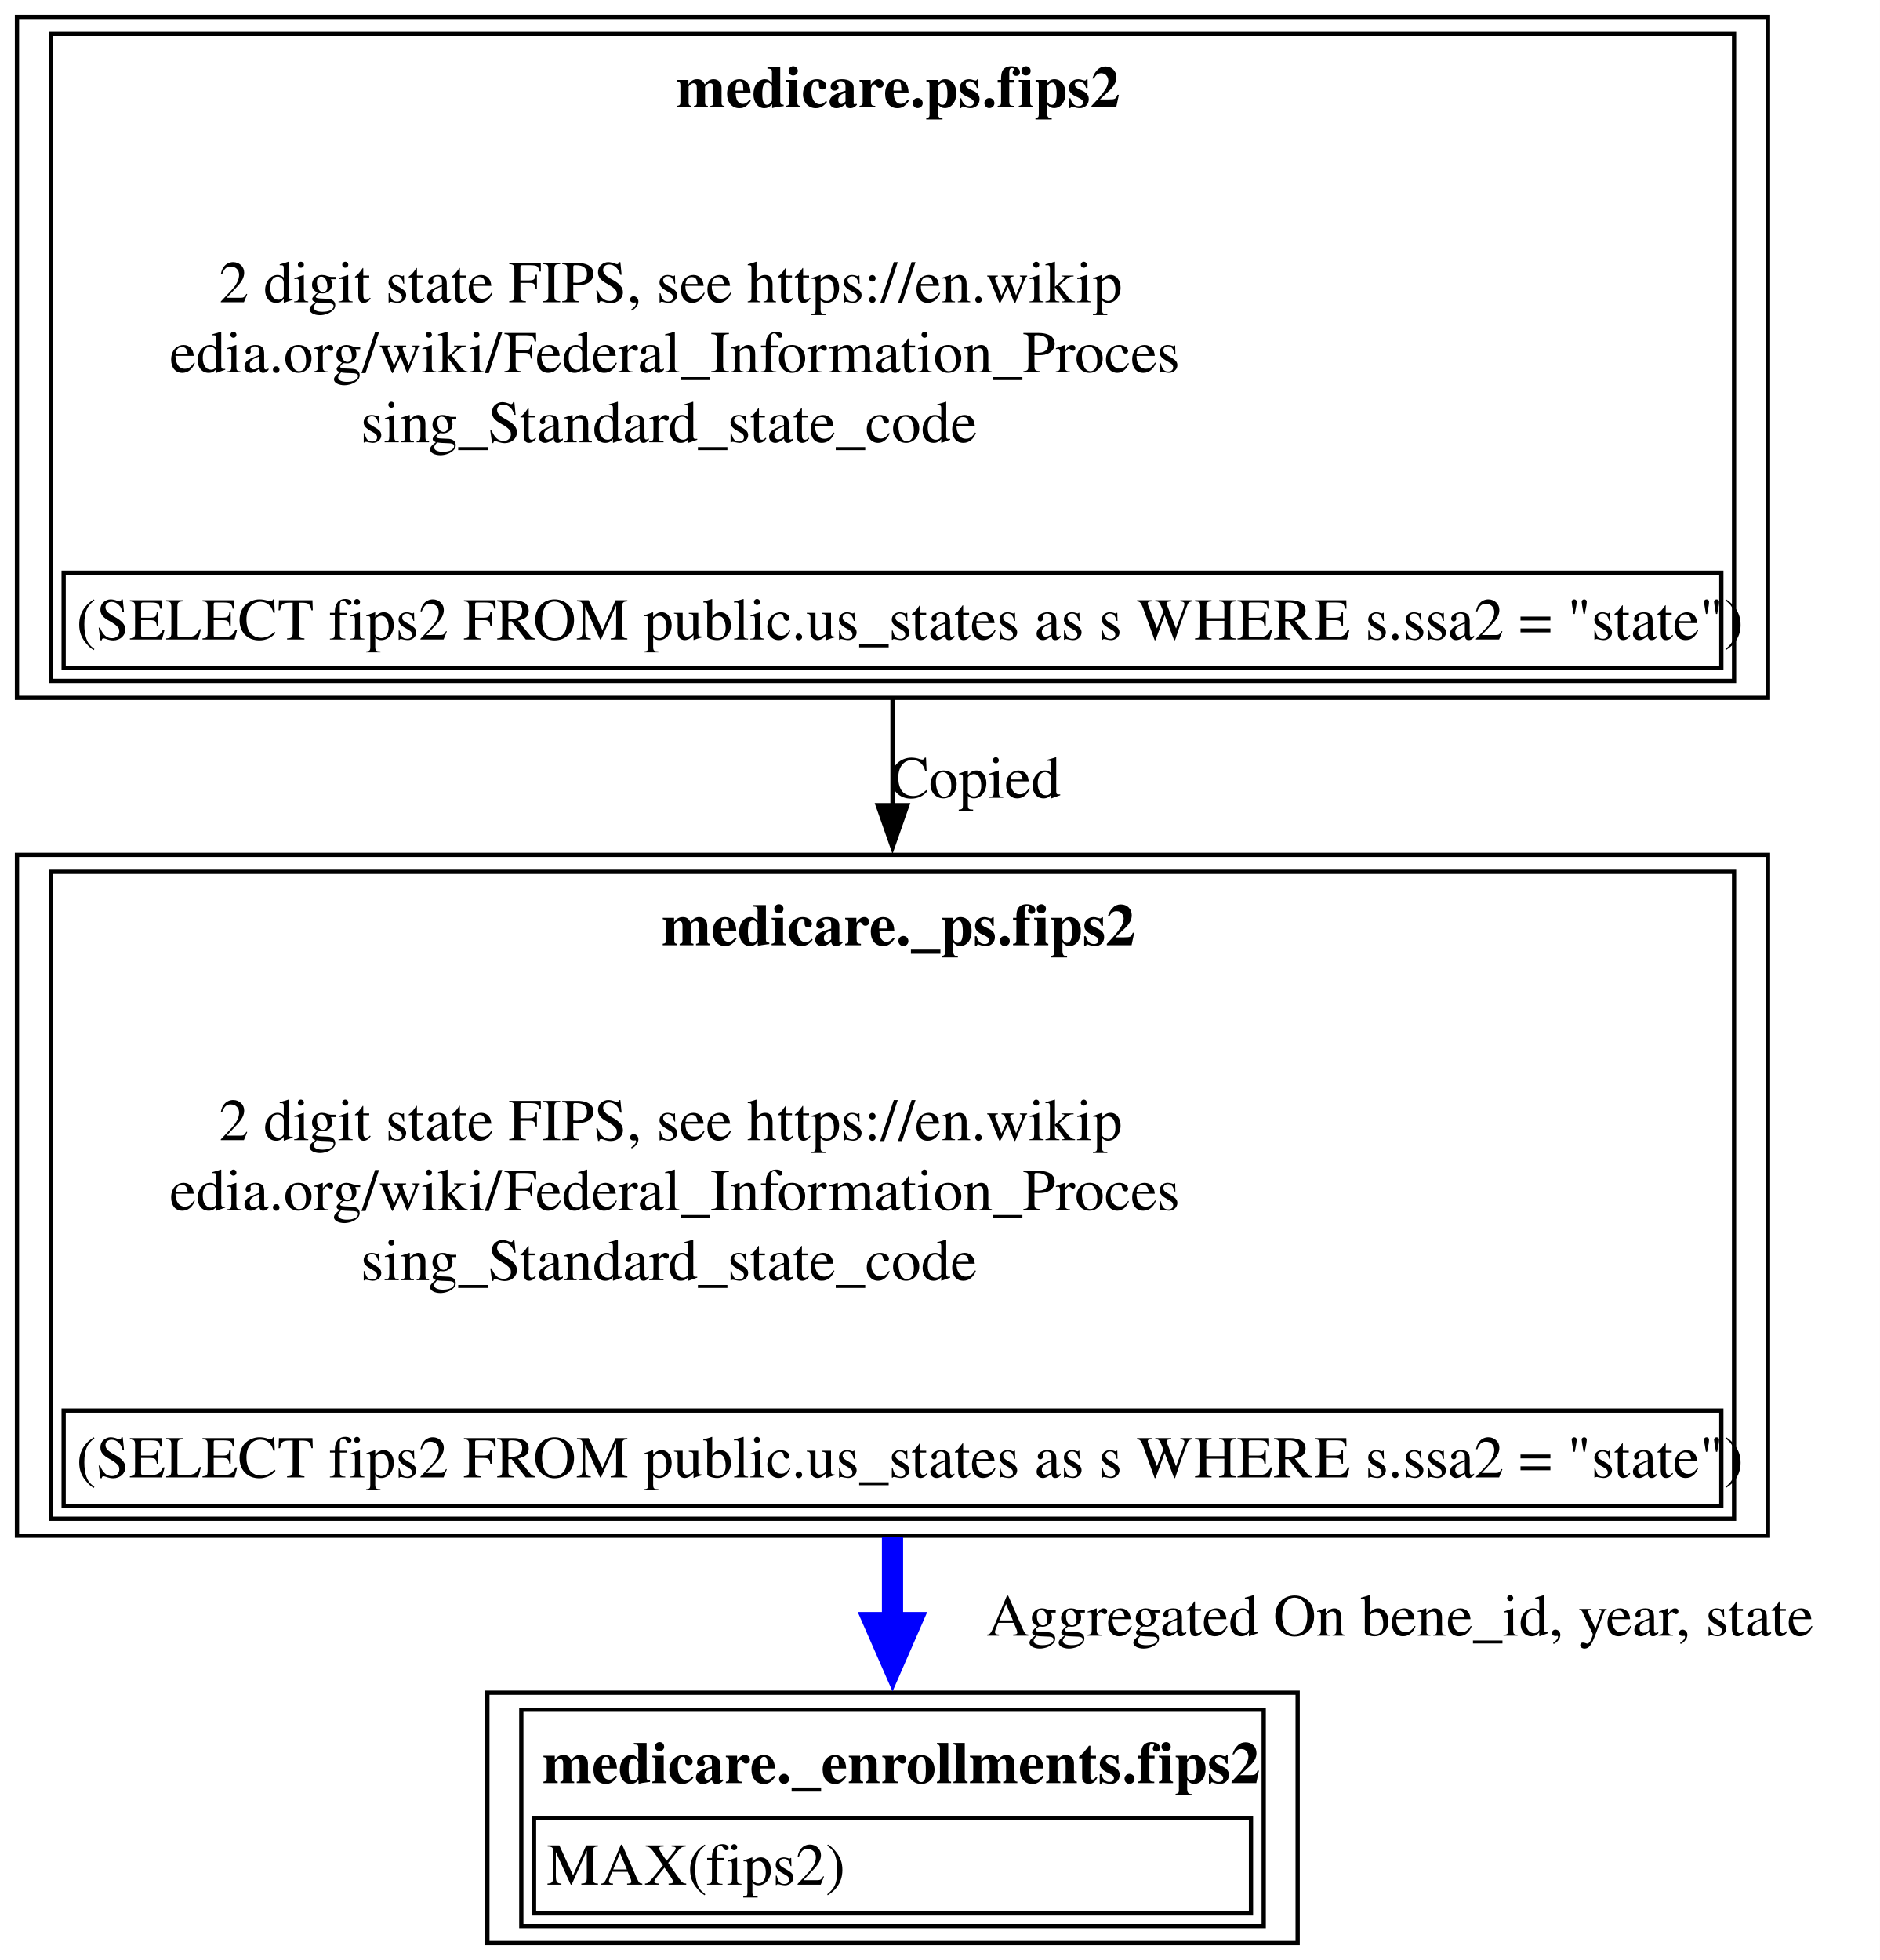
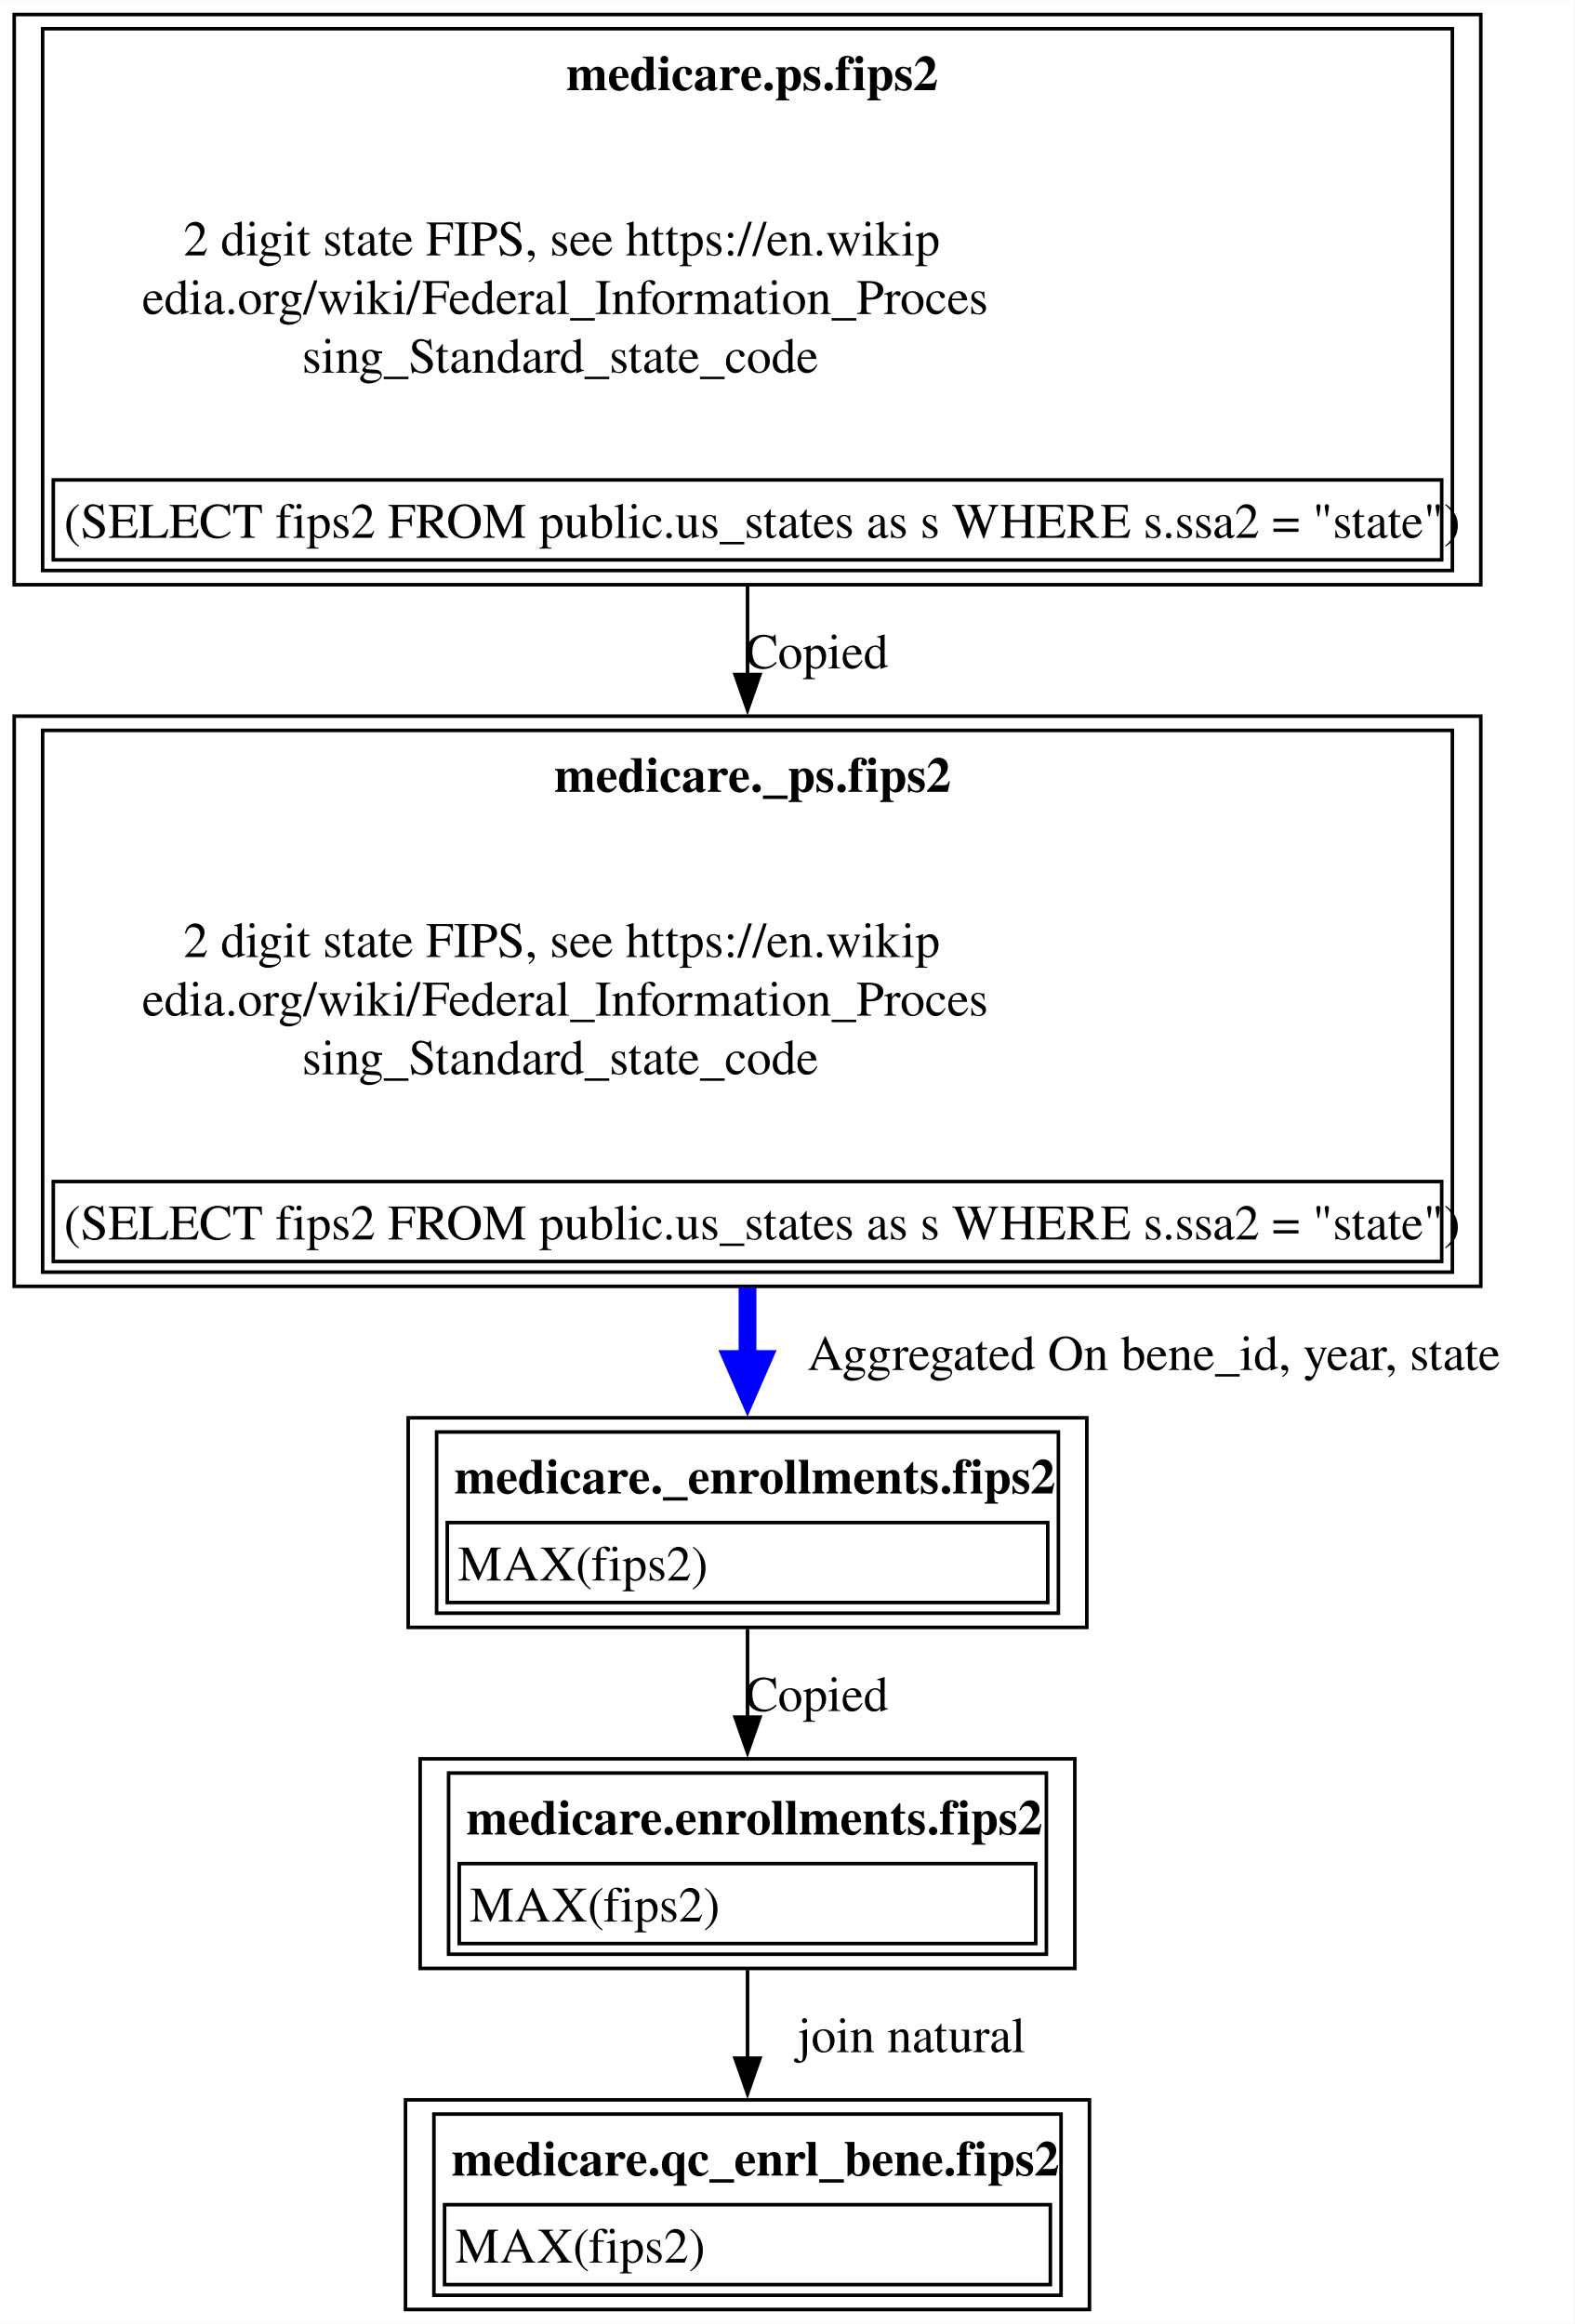
- <svg xmlns="http://www.w3.org/2000/svg" xmlns:xlink="http://www.w3.org/1999/xlink" width="443pt" height="462pt" viewBox="0.00 0.00 443.00 462.00">
-   <g id="graph0" class="graph" transform="scale(1 1) rotate(0) translate(4 458)">
-     <polygon fill="white" stroke="none" points="-4,4 -4,-458 439.12,-458 439.12,4 -4,4" />
+ <svg xmlns="http://www.w3.org/2000/svg" xmlns:xlink="http://www.w3.org/1999/xlink" width="443pt" height="654pt" viewBox="0.00 0.00 443.12 654.00">
+   <g id="graph0" class="graph" transform="scale(1 1) rotate(0) translate(4 650)">
+     <polygon fill="white" stroke="none" points="-4,4 -4,-650 439.12,-650 439.12,4 -4,4" />
    <g id="node1" class="node">
      <g id="a_node1">
-         <a xlink:href="../medicare._enrollments/fips2.html" xlink:title="&lt;TABLE&gt;" target="_blank">
-           <polygon fill="none" stroke="black" points="301.88,-59 110.88,-59 110.88,0 301.88,0 301.88,-59" />
-           <text xml:space="preserve" text-anchor="start" x="123.88" y="-37.7" font-family="Times,serif" font-weight="bold" font-size="14.00">medicare._enrollments.fips2</text>
-           <polygon fill="none" stroke="black" points="121.88,-7 121.88,-29.5 290.88,-29.5 290.88,-7 121.88,-7" />
-           <text xml:space="preserve" text-anchor="start" x="124.88" y="-13.75" font-family="Times,serif" font-size="14.00">MAX(fips2)</text>
-           <polygon fill="none" stroke="black" points="118.88,-4 118.88,-55 293.88,-55 293.88,-4 118.88,-4" />
+         <a xlink:href="../medicare.qc_enrl_bene/fips2.html" xlink:title="&lt;TABLE&gt;" target="_blank">
+           <polygon fill="none" stroke="black" points="302.62,-59 110.12,-59 110.12,0 302.62,0 302.62,-59" />
+           <text text-anchor="start" x="123.12" y="-37.7" font-family="Times,serif" font-weight="bold" font-size="14.00">medicare.qc_enrl_bene.fips2</text>
+           <polygon fill="none" stroke="black" points="121.12,-7 121.12,-29.5 291.62,-29.5 291.62,-7 121.12,-7" />
+           <text text-anchor="start" x="124.12" y="-13.2" font-family="Times,serif" font-size="14.00">MAX(fips2)</text>
+           <polygon fill="none" stroke="black" points="118.12,-4 118.12,-55 294.62,-55 294.62,-4 118.12,-4" />
        </a>
      </g>
    </g>
    <g id="node2" class="node">
      <g id="a_node2">
-         <a xlink:href="../medicare._ps/fips2.html" xlink:title="&lt;TABLE&gt;" target="_blank">
-           <polygon fill="none" stroke="black" points="412.75,-256.5 0,-256.5 0,-96 412.75,-96 412.75,-256.5" />
-           <text xml:space="preserve" text-anchor="start" x="152" y="-235.2" font-family="Times,serif" font-weight="bold" font-size="14.00">medicare._ps.fips2</text>
-           <text xml:space="preserve" text-anchor="start" x="47.62" y="-189.25" font-family="Times,serif" font-size="14.00">2 digit state FIPS, see https://en.wikip</text>
-           <text xml:space="preserve" text-anchor="start" x="36" y="-172.75" font-family="Times,serif" font-size="14.00">edia.org/wiki/Federal_Information_Proces</text>
-           <text xml:space="preserve" text-anchor="start" x="81" y="-156.25" font-family="Times,serif" font-size="14.00">sing_Standard_state_code</text>
-           <polygon fill="none" stroke="black" points="11,-103 11,-125.5 401.75,-125.5 401.75,-103 11,-103" />
-           <text xml:space="preserve" text-anchor="start" x="14" y="-109.75" font-family="Times,serif" font-size="14.00">(SELECT fips2 FROM public.us_states as s WHERE s.ssa2 = "state")</text>
-           <polygon fill="none" stroke="black" points="8,-100 8,-252.5 404.75,-252.5 404.75,-100 8,-100" />
+         <a xlink:href="../medicare.enrollments/fips2.html" xlink:title="&lt;TABLE&gt;" target="_blank">
+           <polygon fill="none" stroke="black" points="298.5,-155 114.25,-155 114.25,-96 298.5,-96 298.5,-155" />
+           <text text-anchor="start" x="127.25" y="-133.7" font-family="Times,serif" font-weight="bold" font-size="14.00">medicare.enrollments.fips2</text>
+           <polygon fill="none" stroke="black" points="125.25,-103 125.25,-125.5 287.5,-125.5 287.5,-103 125.25,-103" />
+           <text text-anchor="start" x="128.25" y="-109.2" font-family="Times,serif" font-size="14.00">MAX(fips2)</text>
+           <polygon fill="none" stroke="black" points="122.25,-100 122.25,-151 290.5,-151 290.5,-100 122.25,-100" />
        </a>
      </g>
    </g>
    <g id="edge1" class="edge">
-       <path fill="none" stroke="blue" stroke-width="5" d="M206.38,-95.68C206.38,-88.77 206.38,-81.94 206.38,-75.47" />
-       <polygon fill="blue" stroke="blue" stroke-width="5" points="210.75,-75.53 206.38,-65.53 202,-75.53 210.75,-75.53" />
-       <text xml:space="preserve" text-anchor="middle" x="320.75" y="-72.45" font-family="Times,serif" font-size="14.00">	  Aggregated On bene_id, year, state</text>
+       <path fill="none" stroke="black" d="M206.38,-95.53C206.38,-87.68 206.38,-79.05 206.38,-70.7" />
+       <polygon fill="black" stroke="black" points="209.88,-70.73 206.38,-60.73 202.88,-70.73 209.88,-70.73" />
+       <text text-anchor="middle" x="252.5" y="-72.45" font-family="Times,serif" font-size="14.00">	join natural</text>
    </g>
    <g id="node3" class="node">
      <g id="a_node3">
-         <a xlink:href="../medicare.ps/fips2.html" xlink:title="&lt;TABLE&gt;" target="_blank">
-           <polygon fill="none" stroke="black" points="412.75,-454 0,-454 0,-293.5 412.75,-293.5 412.75,-454" />
-           <text xml:space="preserve" text-anchor="start" x="155.38" y="-432.7" font-family="Times,serif" font-weight="bold" font-size="14.00">medicare.ps.fips2</text>
-           <text xml:space="preserve" text-anchor="start" x="47.62" y="-386.75" font-family="Times,serif" font-size="14.00">2 digit state FIPS, see https://en.wikip</text>
-           <text xml:space="preserve" text-anchor="start" x="36" y="-370.25" font-family="Times,serif" font-size="14.00">edia.org/wiki/Federal_Information_Proces</text>
-           <text xml:space="preserve" text-anchor="start" x="81" y="-353.75" font-family="Times,serif" font-size="14.00">sing_Standard_state_code</text>
-           <polygon fill="none" stroke="black" points="11,-300.5 11,-323 401.75,-323 401.75,-300.5 11,-300.5" />
-           <text xml:space="preserve" text-anchor="start" x="14" y="-307.25" font-family="Times,serif" font-size="14.00">(SELECT fips2 FROM public.us_states as s WHERE s.ssa2 = "state")</text>
-           <polygon fill="none" stroke="black" points="8,-297.5 8,-450 404.75,-450 404.75,-297.5 8,-297.5" />
+         <a xlink:href="../medicare._enrollments/fips2.html" xlink:title="&lt;TABLE&gt;" target="_blank">
+           <polygon fill="none" stroke="black" points="301.88,-251 110.88,-251 110.88,-192 301.88,-192 301.88,-251" />
+           <text text-anchor="start" x="123.88" y="-229.7" font-family="Times,serif" font-weight="bold" font-size="14.00">medicare._enrollments.fips2</text>
+           <polygon fill="none" stroke="black" points="121.88,-199 121.88,-221.5 290.88,-221.5 290.88,-199 121.88,-199" />
+           <text text-anchor="start" x="124.88" y="-205.2" font-family="Times,serif" font-size="14.00">MAX(fips2)</text>
+           <polygon fill="none" stroke="black" points="118.88,-196 118.88,-247 293.88,-247 293.88,-196 118.88,-196" />
        </a>
      </g>
    </g>
    <g id="edge2" class="edge">
-       <path fill="none" stroke="black" d="M206.38,-293.23C206.38,-284.95 206.38,-276.48 206.38,-268.08" />
-       <polygon fill="black" stroke="black" points="209.88,-268.21 206.38,-258.21 202.88,-268.21 209.88,-268.21" />
-       <text xml:space="preserve" text-anchor="middle" x="225.88" y="-269.95" font-family="Times,serif" font-size="14.00">Copied</text>
+       <path fill="none" stroke="black" d="M206.38,-191.53C206.38,-183.68 206.38,-175.05 206.38,-166.7" />
+       <polygon fill="black" stroke="black" points="209.88,-166.73 206.38,-156.73 202.88,-166.73 209.88,-166.73" />
+       <text text-anchor="middle" x="225.88" y="-168.45" font-family="Times,serif" font-size="14.00">Copied</text>
+     </g>
+     <g id="node4" class="node">
+       <g id="a_node4">
+         <a xlink:href="../medicare._ps/fips2.html" xlink:title="&lt;TABLE&gt;" target="_blank">
+           <polygon fill="none" stroke="black" points="412.75,-448.5 0,-448.5 0,-288 412.75,-288 412.75,-448.5" />
+           <text text-anchor="start" x="152" y="-427.2" font-family="Times,serif" font-weight="bold" font-size="14.00">medicare._ps.fips2</text>
+           <text text-anchor="start" x="47.62" y="-380.7" font-family="Times,serif" font-size="14.00">2 digit state FIPS, see https://en.wikip</text>
+           <text text-anchor="start" x="36" y="-364.2" font-family="Times,serif" font-size="14.00">edia.org/wiki/Federal_Information_Proces</text>
+           <text text-anchor="start" x="81" y="-347.7" font-family="Times,serif" font-size="14.00">sing_Standard_state_code</text>
+           <polygon fill="none" stroke="black" points="11,-295 11,-317.5 401.75,-317.5 401.75,-295 11,-295" />
+           <text text-anchor="start" x="14" y="-301.2" font-family="Times,serif" font-size="14.00">(SELECT fips2 FROM public.us_states as s WHERE s.ssa2 = "state")</text>
+           <polygon fill="none" stroke="black" points="8,-292 8,-444.5 404.75,-444.5 404.75,-292 8,-292" />
+         </a>
+       </g>
+     </g>
+     <g id="edge3" class="edge">
+       <path fill="none" stroke="blue" stroke-width="5" d="M206.38,-287.68C206.38,-280.77 206.38,-273.94 206.38,-267.47" />
+       <polygon fill="blue" stroke="blue" stroke-width="5" points="210.75,-267.53 206.38,-257.53 202,-267.53 210.75,-267.53" />
+       <text text-anchor="middle" x="320.75" y="-264.45" font-family="Times,serif" font-size="14.00">	  Aggregated On bene_id, year, state</text>
+     </g>
+     <g id="node5" class="node">
+       <g id="a_node5">
+         <a xlink:href="../medicare.ps/fips2.html" xlink:title="&lt;TABLE&gt;" target="_blank">
+           <polygon fill="none" stroke="black" points="412.75,-646 0,-646 0,-485.5 412.75,-485.5 412.75,-646" />
+           <text text-anchor="start" x="155.38" y="-624.7" font-family="Times,serif" font-weight="bold" font-size="14.00">medicare.ps.fips2</text>
+           <text text-anchor="start" x="47.62" y="-578.2" font-family="Times,serif" font-size="14.00">2 digit state FIPS, see https://en.wikip</text>
+           <text text-anchor="start" x="36" y="-561.7" font-family="Times,serif" font-size="14.00">edia.org/wiki/Federal_Information_Proces</text>
+           <text text-anchor="start" x="81" y="-545.2" font-family="Times,serif" font-size="14.00">sing_Standard_state_code</text>
+           <polygon fill="none" stroke="black" points="11,-492.5 11,-515 401.75,-515 401.75,-492.5 11,-492.5" />
+           <text text-anchor="start" x="14" y="-498.7" font-family="Times,serif" font-size="14.00">(SELECT fips2 FROM public.us_states as s WHERE s.ssa2 = "state")</text>
+           <polygon fill="none" stroke="black" points="8,-489.5 8,-642 404.75,-642 404.75,-489.5 8,-489.5" />
+         </a>
+       </g>
+     </g>
+     <g id="edge4" class="edge">
+       <path fill="none" stroke="black" d="M206.38,-485.23C206.38,-476.95 206.38,-468.48 206.38,-460.08" />
+       <polygon fill="black" stroke="black" points="209.88,-460.21 206.38,-450.21 202.88,-460.21 209.88,-460.21" />
+       <text text-anchor="middle" x="225.88" y="-461.95" font-family="Times,serif" font-size="14.00">Copied</text>
    </g>
  </g>
</svg>
